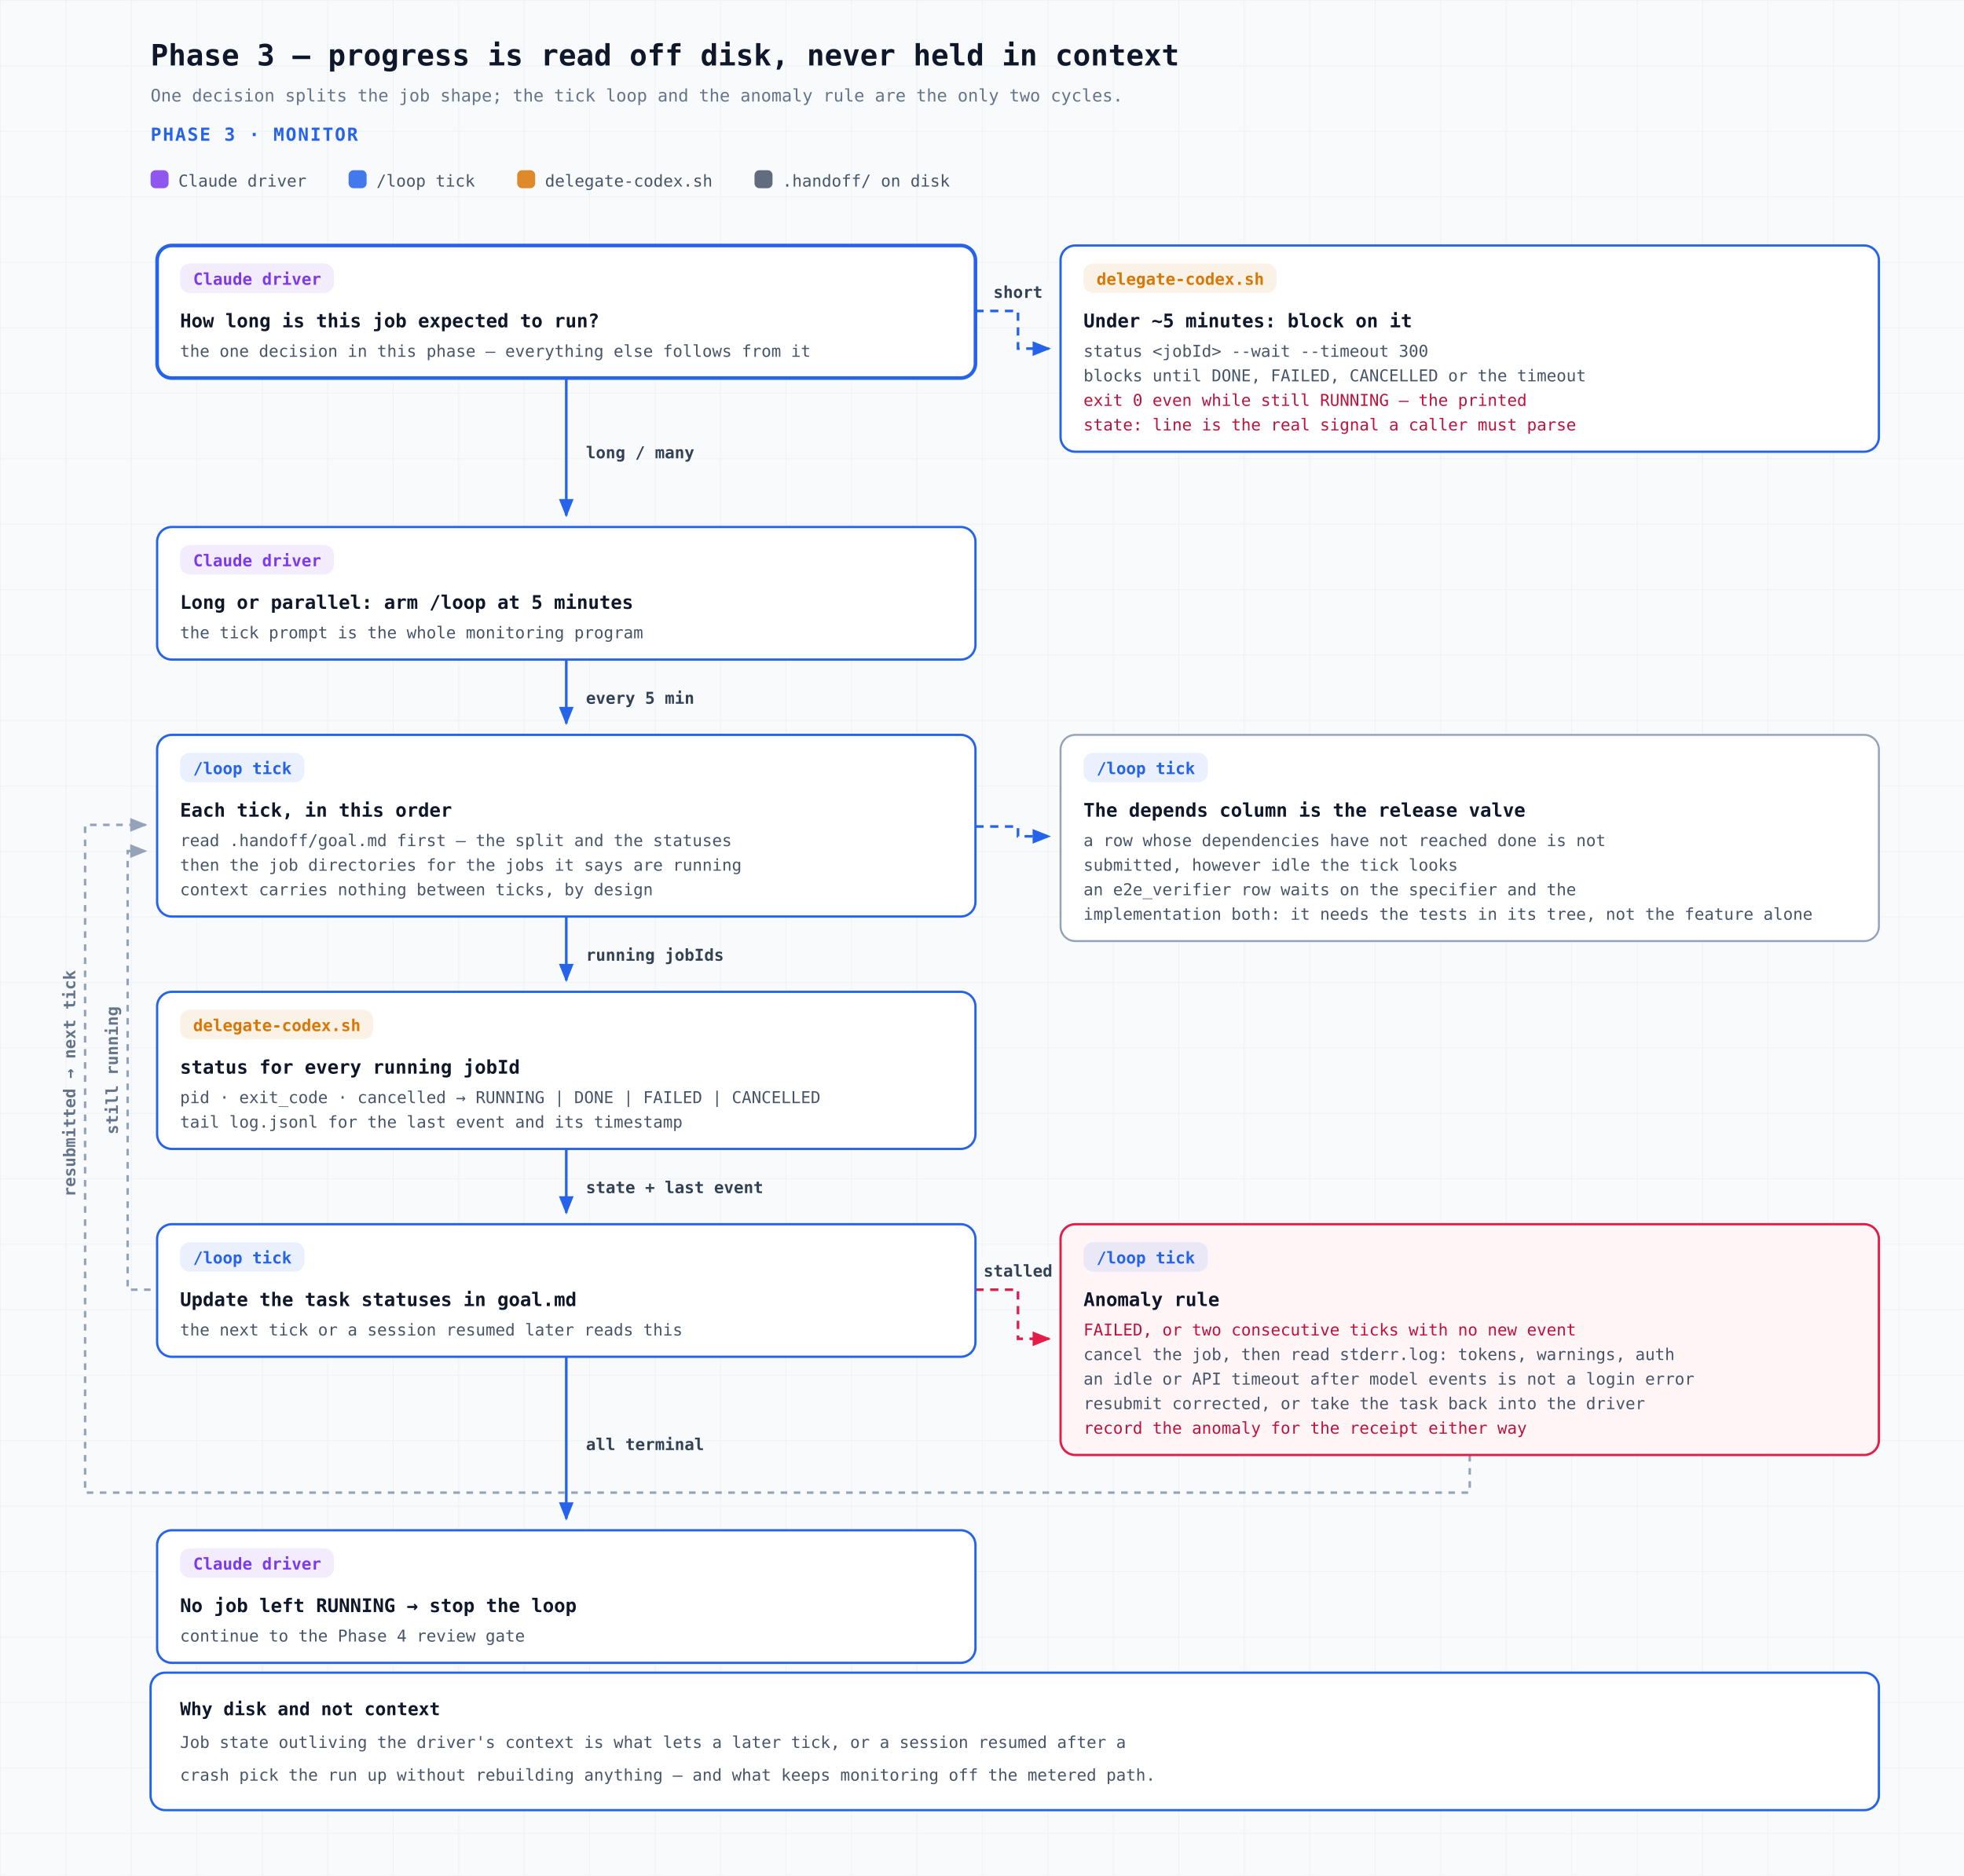
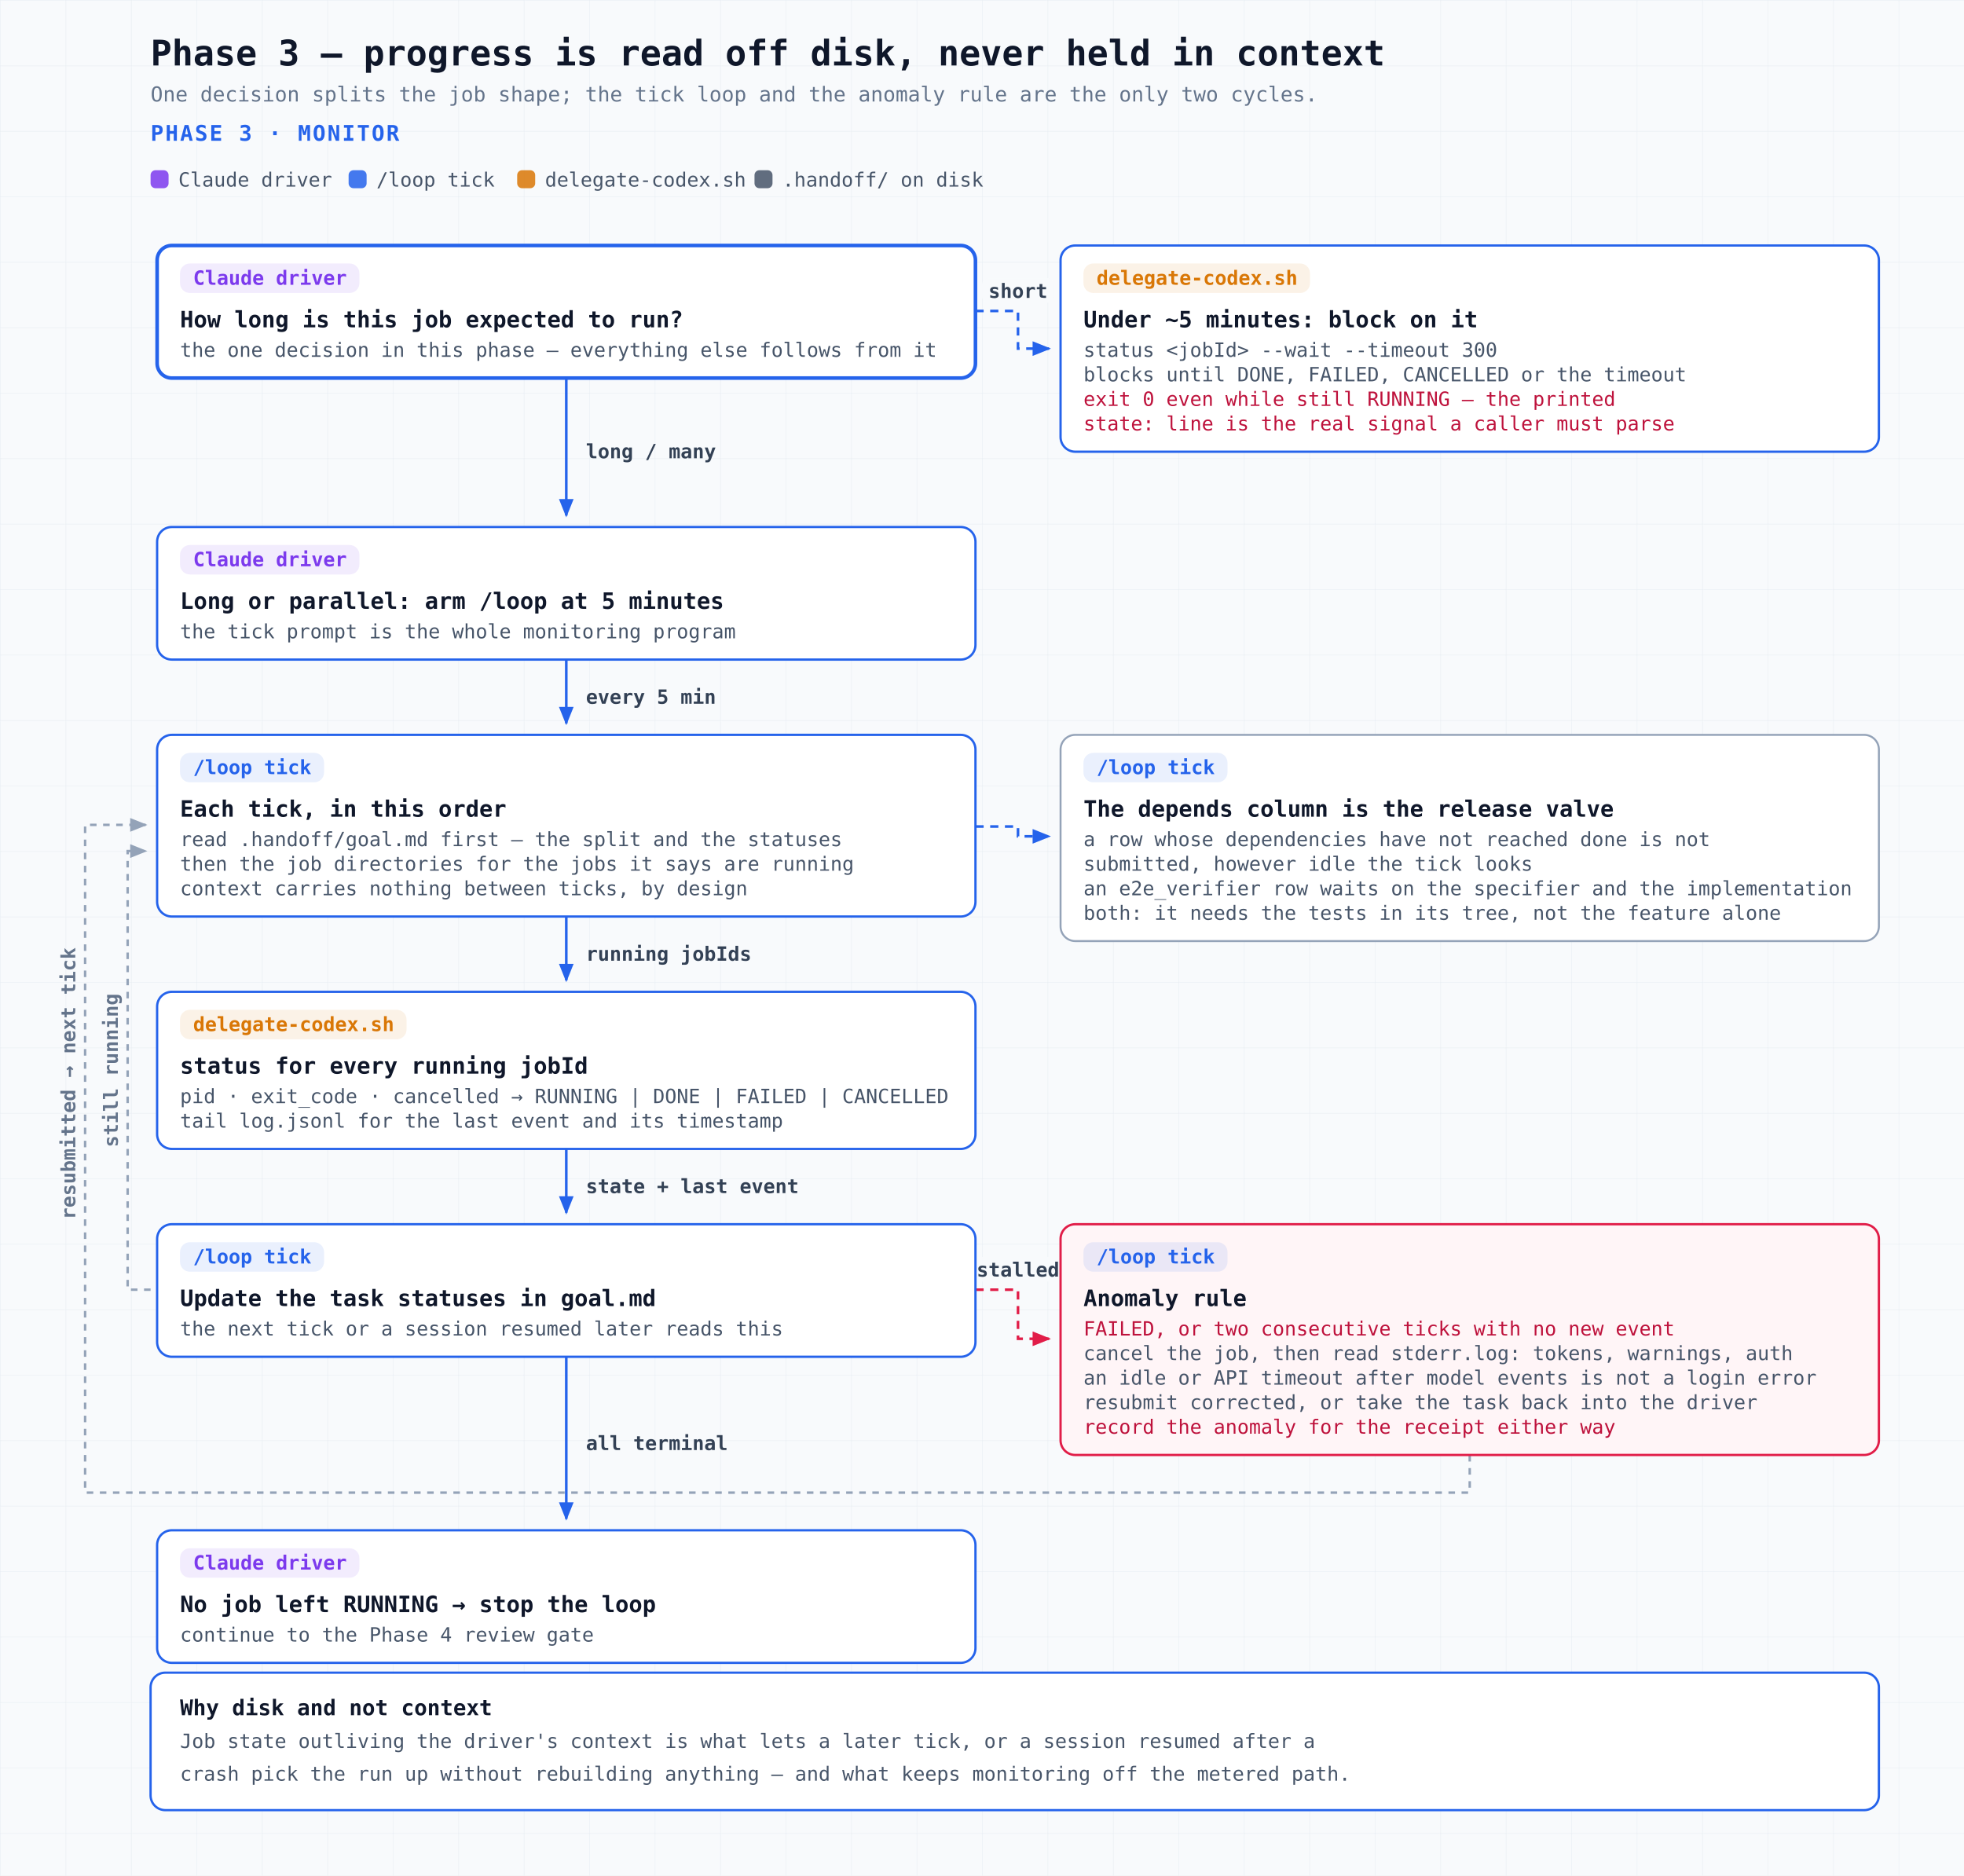
<svg xmlns="http://www.w3.org/2000/svg" viewBox="0 0 1200 1146">
  <style>
    text { font-family: 'JetBrains Mono', 'SF Mono', 'Cascadia Code', ui-monospace, monospace; }
-     .title { font-size: 18px; font-weight: 700; fill: #0f172a; }
-     .subtitle { font-size: 10.5px; fill: #64748b; }
-     .phase { font-size: 11px; font-weight: 700; fill: #2563eb; letter-spacing: 0.08em; }
-     .pill { font-size: 10px; font-weight: 700; }
-     .ntitle { font-size: 11.5px; font-weight: 700; fill: #0f172a; }
-     .note { font-size: 10px; fill: #475569; }
-     .warn { font-size: 10px; fill: #be123c; }
-     .ev { font-size: 10px; font-weight: 700; fill: #334155; }
-     .back { font-size: 10px; font-weight: 700; fill: #64748b; }
-     .leg { font-size: 10px; fill: #475569; }
-     .fhead { font-size: 11px; font-weight: 700; fill: #0f172a; }
+     .title { font-size: 21.6px; font-weight: 700; fill: #0f172a; }
+     .subtitle { font-size: 12.6px; fill: #64748b; }
+     .phase { font-size: 13.2px; font-weight: 700; fill: #2563eb; letter-spacing: 0.08em; }
+     .pill { font-size: 12px; font-weight: 700; }
+     .ntitle { font-size: 13.8px; font-weight: 700; fill: #0f172a; }
+     .note { font-size: 12px; fill: #475569; }
+     .warn { font-size: 12px; fill: #be123c; }
+     .ev { font-size: 12px; font-weight: 700; fill: #334155; }
+     .back { font-size: 12px; font-weight: 700; fill: #64748b; }
+     .leg { font-size: 12px; fill: #475569; }
+     .fhead { font-size: 13.2px; font-weight: 700; fill: #0f172a; }
  </style>
  <defs>
    <pattern id="grid" width="40" height="40" patternUnits="userSpaceOnUse">
      <path d="M 40 0 L 0 0 0 40" fill="none" stroke="#e6ebf2" stroke-width="0.5" />
    </pattern>
    <marker id="a" viewBox="0 0 10 10" refX="9" refY="5" markerWidth="7" markerHeight="7" orient="auto-start-reverse">
      <path d="M 0 1 L 10 5 L 0 9 z" fill="#2563eb" />
    </marker>
    <marker id="ar" viewBox="0 0 10 10" refX="9" refY="5" markerWidth="7" markerHeight="7" orient="auto-start-reverse">
      <path d="M 0 1 L 10 5 L 0 9 z" fill="#e11d48" />
    </marker>
    <marker id="ag" viewBox="0 0 10 10" refX="9" refY="5" markerWidth="7" markerHeight="7" orient="auto-start-reverse">
      <path d="M 0 1 L 10 5 L 0 9 z" fill="#94a3b8" />
    </marker>
  </defs>
  <rect width="1200" height="1146" fill="#f8fafc" />
  <rect width="1200" height="1146" fill="url(#grid)" />
  <text x="92" y="40" class="title">Phase 3 — progress is read off disk, never held in context</text>
  <text x="92" y="62" class="subtitle">One decision splits the job shape; the tick loop and the anomaly rule are the only two cycles.</text>
  <text x="92" y="86" class="phase">PHASE 3 · MONITOR</text>
  <rect x="92" y="104" width="11" height="11" rx="3" fill="#7c3aed" opacity="0.85" />
  <text x="109" y="114" class="leg">Claude driver</text>
  <rect x="213.0" y="104" width="11" height="11" rx="3" fill="#2563eb" opacity="0.85" />
  <text x="230.0" y="114" class="leg">/loop tick</text>
  <rect x="316.0" y="104" width="11" height="11" rx="3" fill="#d97706" opacity="0.85" />
  <text x="333.0" y="114" class="leg">delegate-codex.sh</text>
  <rect x="461.0" y="104" width="11" height="11" rx="3" fill="#475569" opacity="0.85" />
  <text x="478.0" y="114" class="leg">.handoff/ on disk</text>
  <path d="M 596 190 H 622 V 213 H 641" fill="none" stroke="#2563eb" stroke-width="1.6" stroke-dasharray="5 4" marker-end="url(#a)" />
-   <rect x="602" y="170" width="40" height="15" rx="4" fill="#f8fafc" opacity="0.95" />
+   <rect x="600" y="170" width="44" height="15" rx="4" fill="#f8fafc" opacity="0.95" />
  <text x="622" y="182" class="ev" text-anchor="middle">short</text>
  <line x1="346" y1="231" x2="346" y2="315" stroke="#2563eb" stroke-width="1.6" marker-end="url(#a)" />
  <text x="358" y="280" class="ev">long / many</text>
  <line x1="346" y1="403" x2="346" y2="442" stroke="#2563eb" stroke-width="1.6" marker-end="url(#a)" />
  <text x="358" y="430" class="ev">every 5 min</text>
  <line x1="346" y1="560" x2="346" y2="599" stroke="#2563eb" stroke-width="1.6" marker-end="url(#a)" />
  <text x="358" y="587" class="ev">running jobIds</text>
  <line x1="346" y1="702" x2="346" y2="741" stroke="#2563eb" stroke-width="1.6" marker-end="url(#a)" />
  <text x="358" y="729" class="ev">state + last event</text>
  <path d="M 596 788 H 622 V 818 H 641" fill="none" stroke="#e11d48" stroke-width="1.6" stroke-dasharray="5 4" marker-end="url(#ar)" />
-   <rect x="596" y="768" width="52" height="15" rx="4" fill="#f8fafc" opacity="0.95" />
+   <rect x="592.8" y="768" width="58.4" height="15" rx="4" fill="#f8fafc" opacity="0.95" />
  <text x="622" y="780" class="ev" text-anchor="middle">stalled</text>
  <path d="M 898 889 V 912 H 52 V 504 H 89" fill="none" stroke="#94a3b8" stroke-width="1.5" stroke-dasharray="4 4" marker-end="url(#ag)" />
  <text x="46" y="662" class="back" text-anchor="middle" transform="rotate(-90 46 662)">resubmitted → next tick</text>
  <path d="M 92 788 H 78 V 520 H 89" fill="none" stroke="#94a3b8" stroke-width="1.5" stroke-dasharray="4 4" marker-end="url(#ag)" />
  <text x="72" y="654" class="back" text-anchor="middle" transform="rotate(-90 72 654)">still running</text>
  <line x1="346" y1="829" x2="346" y2="928" stroke="#2563eb" stroke-width="1.6" marker-end="url(#a)" />
  <text x="358" y="886" class="ev">all terminal</text>
  <rect x="96" y="150" width="500" height="81" rx="9" fill="#ffffff" stroke="#2563eb" stroke-width="2.2" />
-   <rect x="110" y="161" width="94" height="18" rx="6" fill="#7c3aed" opacity="0.10" />
+   <rect x="110" y="161" width="109.6" height="18" rx="6" fill="#7c3aed" opacity="0.10" />
  <text x="118" y="174" class="pill" fill="#7c3aed">Claude driver</text>
  <text x="110" y="200" class="ntitle">How long is this job expected to run?</text>
  <text x="110" y="218" class="note">the one decision in this phase — everything else follows from it</text>
  <rect x="648" y="150" width="500" height="126" rx="9" fill="#ffffff" stroke="#2563eb" stroke-width="1.4" />
-   <rect x="662" y="161" width="118" height="18" rx="6" fill="#d97706" opacity="0.10" />
+   <rect x="662" y="161" width="138.4" height="18" rx="6" fill="#d97706" opacity="0.10" />
  <text x="670" y="174" class="pill" fill="#d97706">delegate-codex.sh</text>
  <text x="662" y="200" class="ntitle">Under ~5 minutes: block on it</text>
  <text x="662" y="218" class="note">status &lt;jobId&gt; --wait --timeout 300</text>
  <text x="662" y="233" class="note">blocks until DONE, FAILED, CANCELLED or the timeout</text>
  <text x="662" y="248" class="warn">exit 0 even while still RUNNING — the printed</text>
  <text x="662" y="263" class="warn">state: line is the real signal a caller must parse</text>
  <rect x="96" y="322" width="500" height="81" rx="9" fill="#ffffff" stroke="#2563eb" stroke-width="1.4" />
-   <rect x="110" y="333" width="94" height="18" rx="6" fill="#7c3aed" opacity="0.10" />
+   <rect x="110" y="333" width="109.6" height="18" rx="6" fill="#7c3aed" opacity="0.10" />
  <text x="118" y="346" class="pill" fill="#7c3aed">Claude driver</text>
  <text x="110" y="372" class="ntitle">Long or parallel: arm /loop at 5 minutes</text>
  <text x="110" y="390" class="note">the tick prompt is the whole monitoring program</text>
  <path d="M 596 505 H 622 V 511 H 641" fill="none" stroke="#2563eb" stroke-width="1.6" stroke-dasharray="5 4" marker-end="url(#a)" />
  <rect x="648" y="449" width="500" height="126" rx="9" fill="#ffffff" stroke="#94a3b8" stroke-width="1.2" />
-   <rect x="662" y="460" width="76" height="18" rx="6" fill="#2563eb" opacity="0.10" />
+   <rect x="662" y="460" width="88" height="18" rx="6" fill="#2563eb" opacity="0.10" />
  <text x="670" y="473" class="pill" fill="#2563eb">/loop tick</text>
  <text x="662" y="499" class="ntitle">The depends column is the release valve</text>
  <text x="662" y="517" class="note">a row whose dependencies have not reached done is not</text>
  <text x="662" y="532" class="note">submitted, however idle the tick looks</text>
-   <text x="662" y="547" class="note">an e2e_verifier row waits on the specifier and the</text>
-   <text x="662" y="562" class="note">implementation both: it needs the tests in its tree, not the feature alone</text>
+   <text x="662" y="547" class="note">an e2e_verifier row waits on the specifier and the implementation</text>
+   <text x="662" y="562" class="note">both: it needs the tests in its tree, not the feature alone</text>
  <rect x="96" y="449" width="500" height="111" rx="9" fill="#ffffff" stroke="#2563eb" stroke-width="1.4" />
-   <rect x="110" y="460" width="76" height="18" rx="6" fill="#2563eb" opacity="0.10" />
+   <rect x="110" y="460" width="88" height="18" rx="6" fill="#2563eb" opacity="0.10" />
  <text x="118" y="473" class="pill" fill="#2563eb">/loop tick</text>
  <text x="110" y="499" class="ntitle">Each tick, in this order</text>
  <text x="110" y="517" class="note">read .handoff/goal.md first — the split and the statuses</text>
  <text x="110" y="532" class="note">then the job directories for the jobs it says are running</text>
  <text x="110" y="547" class="note">context carries nothing between ticks, by design</text>
  <rect x="96" y="606" width="500" height="96" rx="9" fill="#ffffff" stroke="#2563eb" stroke-width="1.4" />
-   <rect x="110" y="617" width="118" height="18" rx="6" fill="#d97706" opacity="0.10" />
+   <rect x="110" y="617" width="138.4" height="18" rx="6" fill="#d97706" opacity="0.10" />
  <text x="118" y="630" class="pill" fill="#d97706">delegate-codex.sh</text>
  <text x="110" y="656" class="ntitle">status for every running jobId</text>
  <text x="110" y="674" class="note">pid · exit_code · cancelled → RUNNING | DONE | FAILED | CANCELLED</text>
  <text x="110" y="689" class="note">tail log.jsonl for the last event and its timestamp</text>
  <rect x="96" y="748" width="500" height="81" rx="9" fill="#ffffff" stroke="#2563eb" stroke-width="1.4" />
-   <rect x="110" y="759" width="76" height="18" rx="6" fill="#2563eb" opacity="0.10" />
+   <rect x="110" y="759" width="88" height="18" rx="6" fill="#2563eb" opacity="0.10" />
  <text x="118" y="772" class="pill" fill="#2563eb">/loop tick</text>
  <text x="110" y="798" class="ntitle">Update the task statuses in goal.md</text>
  <text x="110" y="816" class="note">the next tick or a session resumed later reads this</text>
  <rect x="648" y="748" width="500" height="141" rx="9" fill="#fff5f7" stroke="#e11d48" stroke-width="1.4" />
-   <rect x="662" y="759" width="76" height="18" rx="6" fill="#2563eb" opacity="0.10" />
+   <rect x="662" y="759" width="88" height="18" rx="6" fill="#2563eb" opacity="0.10" />
  <text x="670" y="772" class="pill" fill="#2563eb">/loop tick</text>
  <text x="662" y="798" class="ntitle">Anomaly rule</text>
  <text x="662" y="816" class="warn">FAILED, or two consecutive ticks with no new event</text>
  <text x="662" y="831" class="note">cancel the job, then read stderr.log: tokens, warnings, auth</text>
  <text x="662" y="846" class="note">an idle or API timeout after model events is not a login error</text>
  <text x="662" y="861" class="note">resubmit corrected, or take the task back into the driver</text>
  <text x="662" y="876" class="warn">record the anomaly for the receipt either way</text>
  <rect x="96" y="935" width="500" height="81" rx="9" fill="#ffffff" stroke="#2563eb" stroke-width="1.4" />
-   <rect x="110" y="946" width="94" height="18" rx="6" fill="#7c3aed" opacity="0.10" />
+   <rect x="110" y="946" width="109.6" height="18" rx="6" fill="#7c3aed" opacity="0.10" />
  <text x="118" y="959" class="pill" fill="#7c3aed">Claude driver</text>
  <text x="110" y="985" class="ntitle">No job left RUNNING → stop the loop</text>
  <text x="110" y="1003" class="note">continue to the Phase 4 review gate</text>
  <rect x="92" y="1022" width="1056" height="84" rx="9" fill="#ffffff" stroke="#2563eb" stroke-width="1.4" />
  <text x="110" y="1048" class="fhead">Why disk and not context</text>
  <text x="110" y="1068" class="note">Job state outliving the driver's context is what lets a later tick, or a session resumed after a</text>
  <text x="110" y="1088" class="note">crash pick the run up without rebuilding anything — and what keeps monitoring off the metered path.</text>
</svg>
